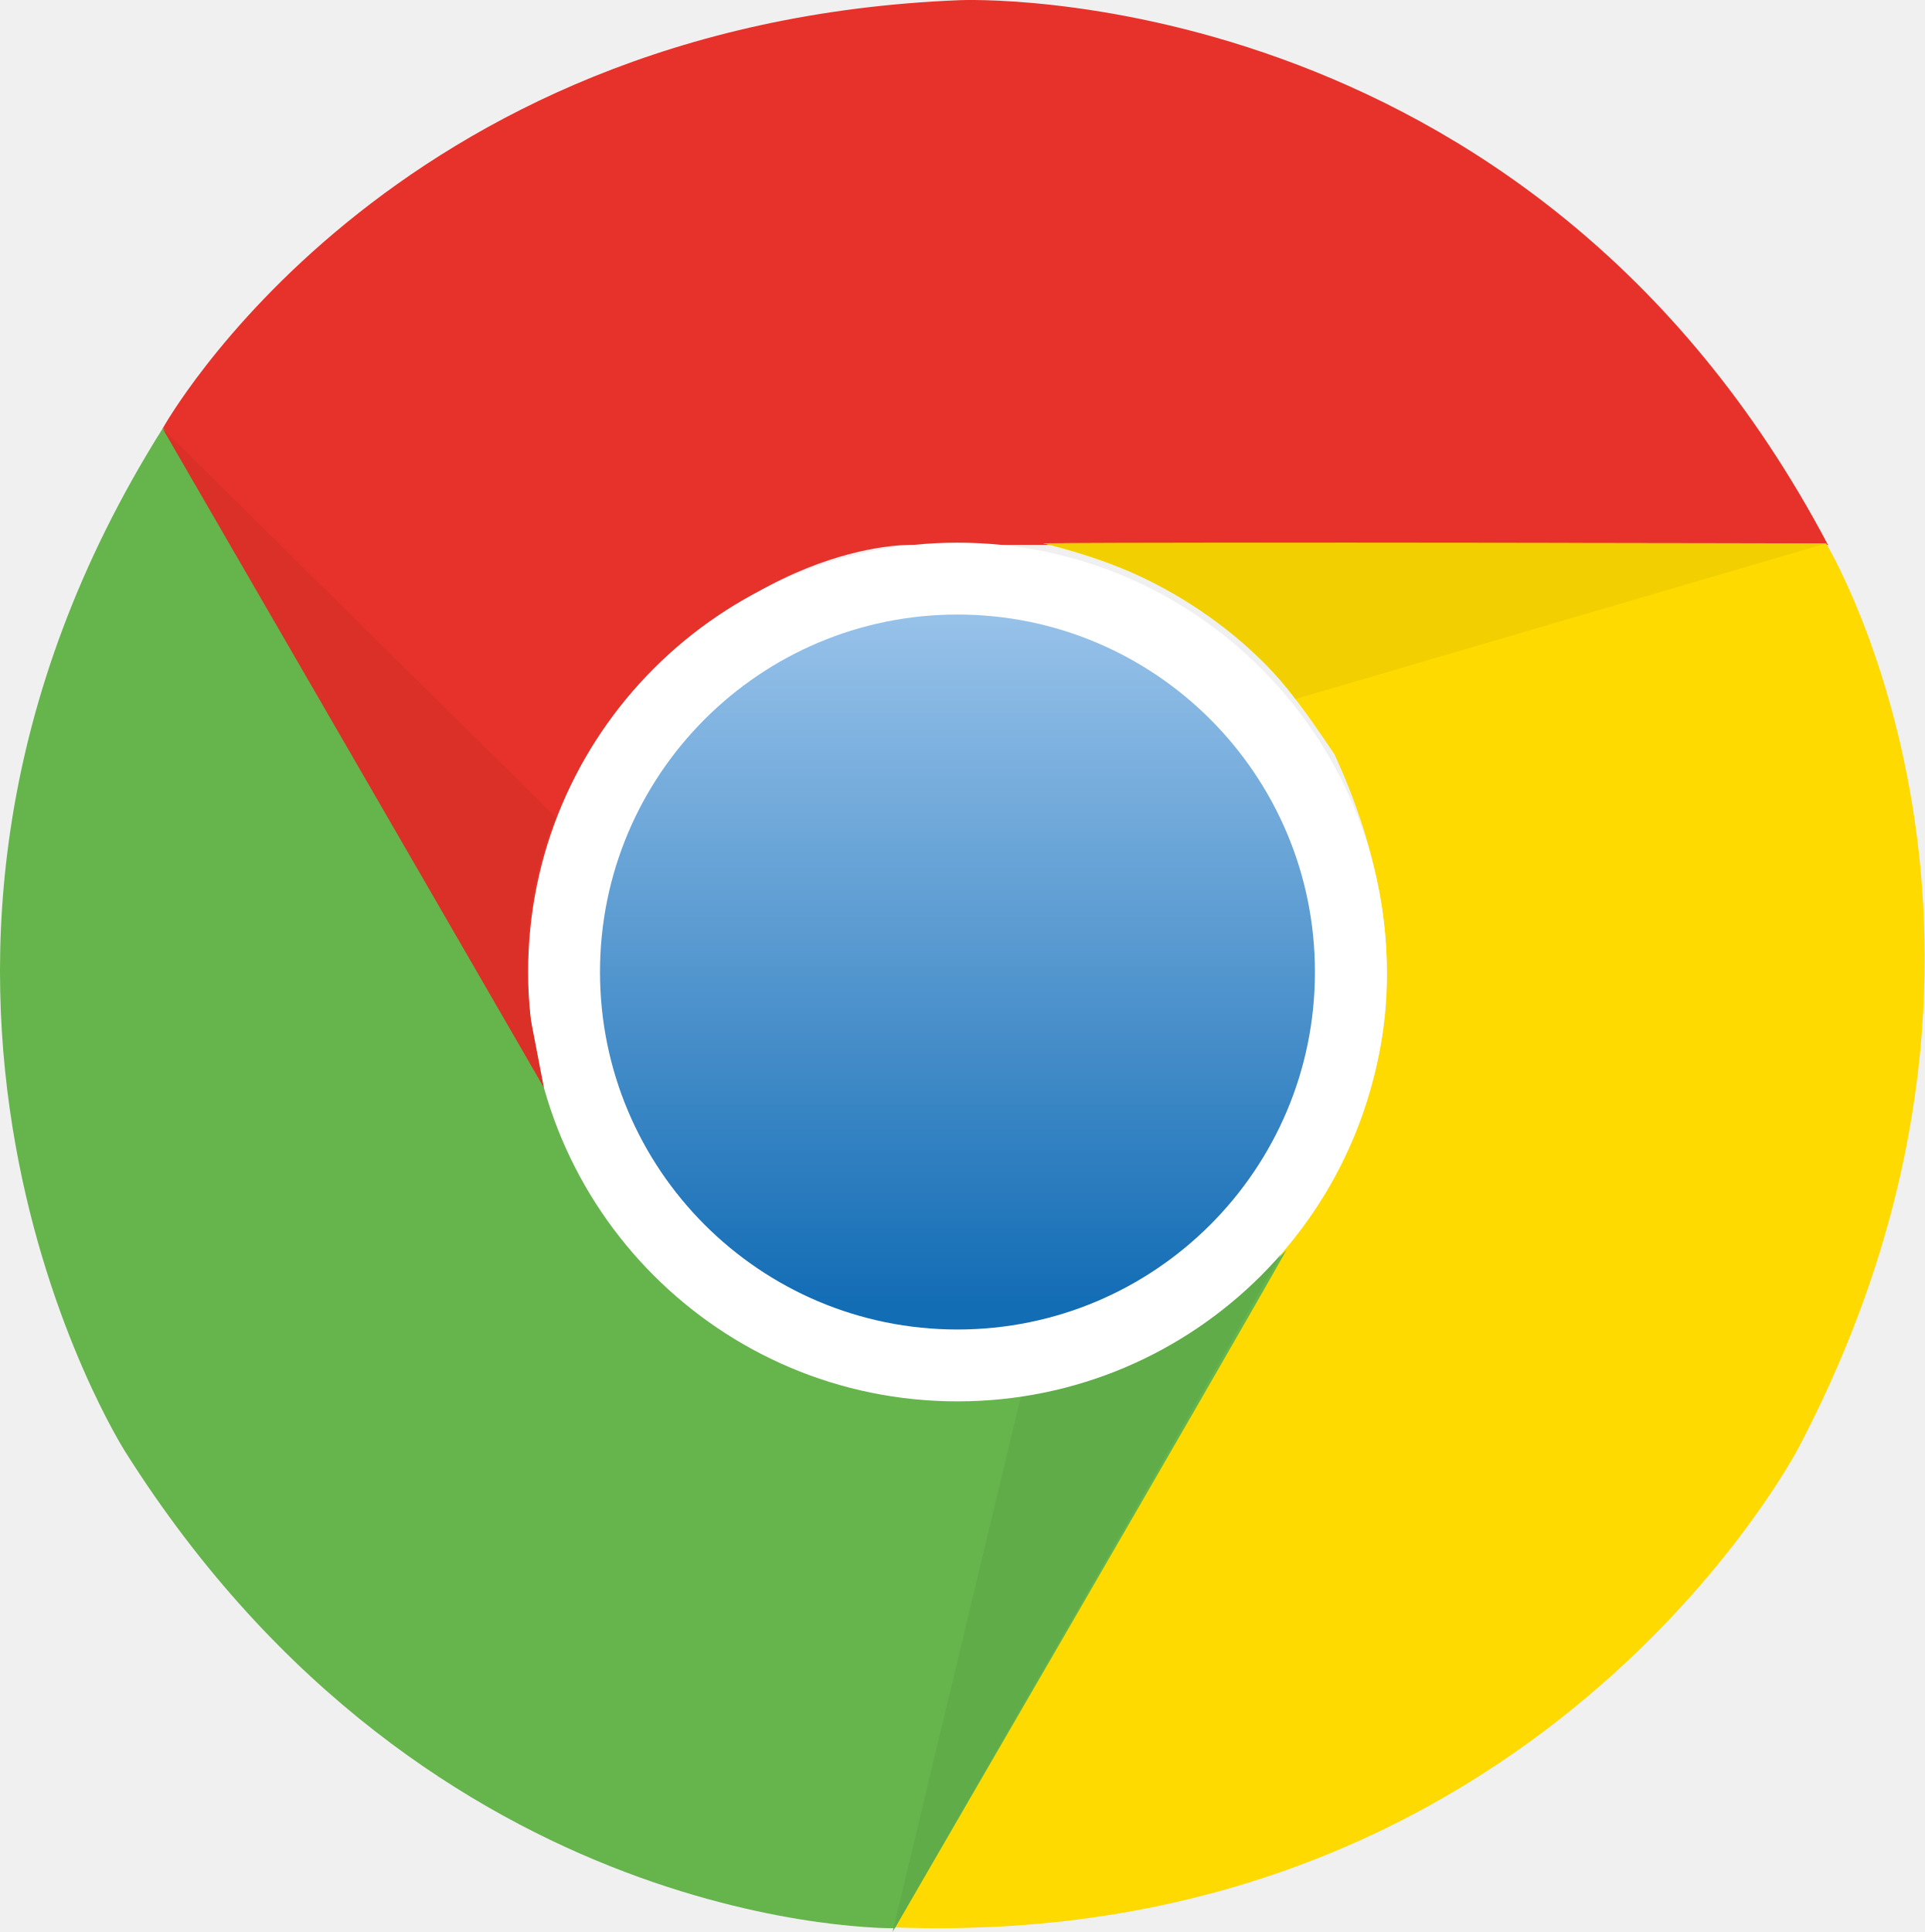
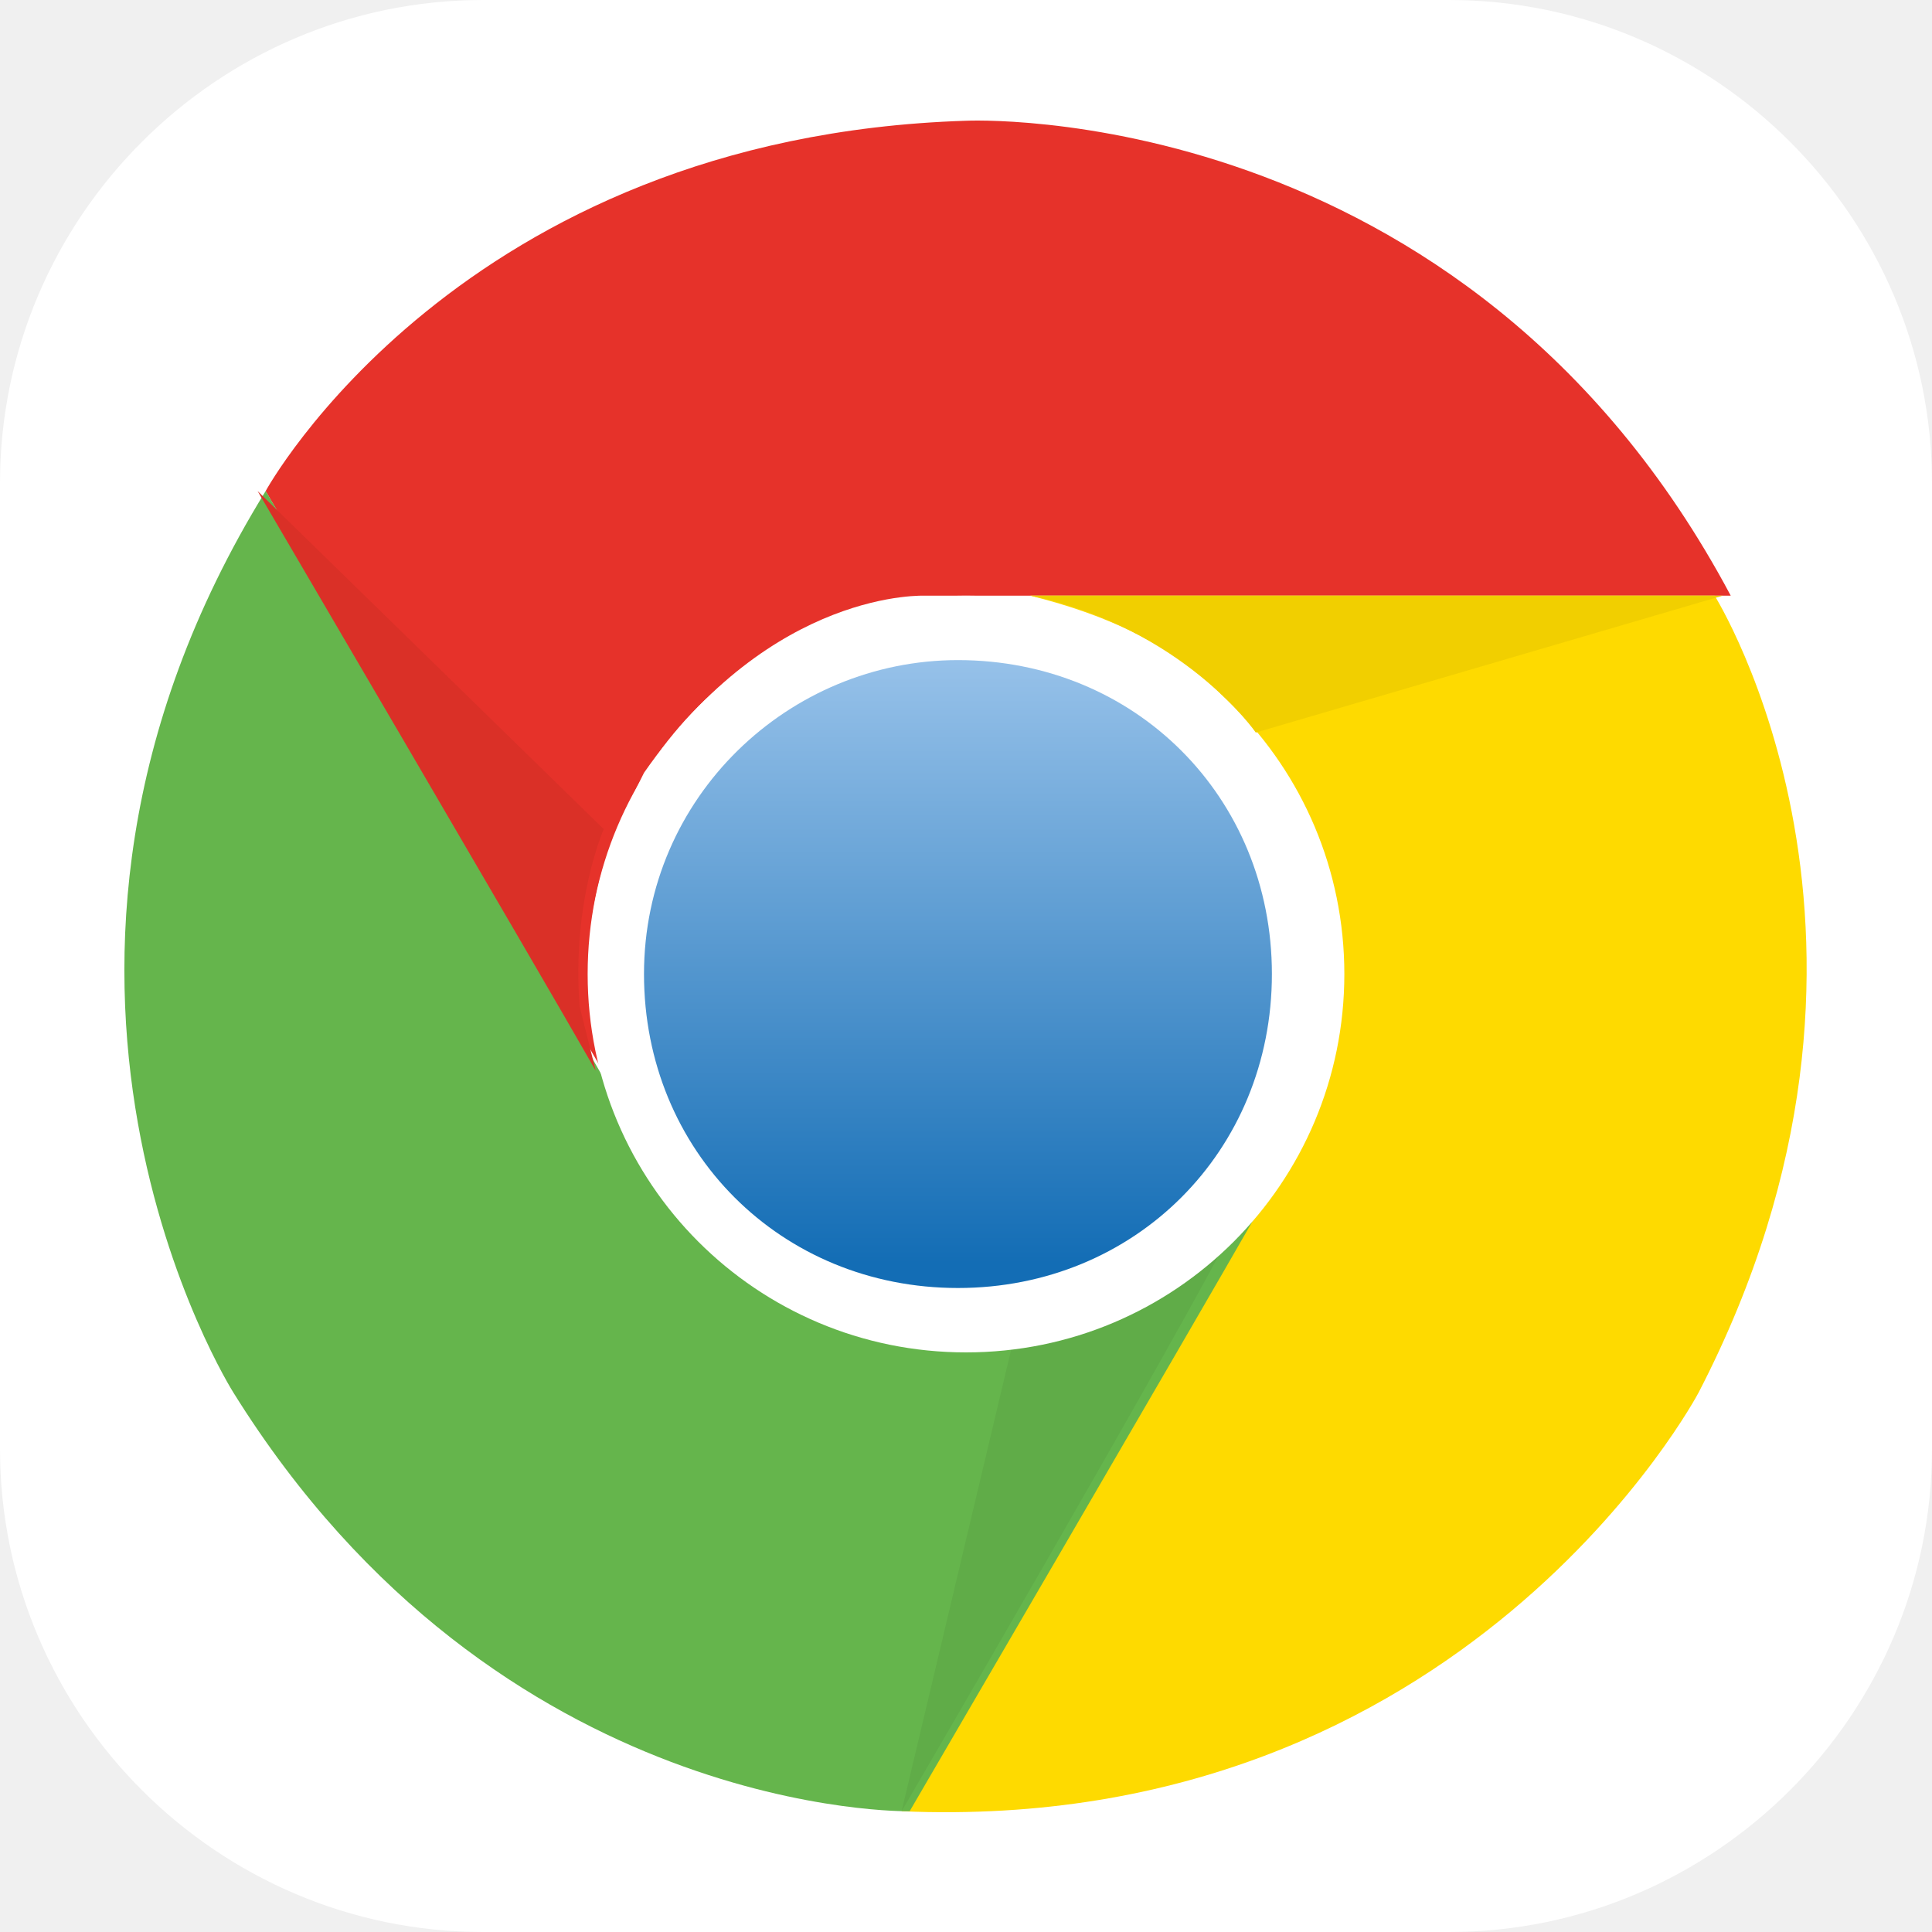
- <svg xmlns="http://www.w3.org/2000/svg" xmlns:xlink="http://www.w3.org/1999/xlink" version="1.1" id="Layer_1" x="0px" y="0px" viewBox="0 0 435.817 437.46" enable-background="new 0 0 435.817 437.46" xml:space="preserve">
-   <g>
-     <defs>
-       <rect id="SVGID_1_" width="435.817" height="437.46" />
-     </defs>
-     <clipPath id="SVGID_2_">
-       <use xlink:href="#SVGID_1_" overflow="visible" />
-     </clipPath>
-     <path clip-path="url(#SVGID_2_)" fill="#E6322A" d="M217.342,0.039c0,0,128.477-5.783,196.57,123.337H206.417   c0,0-39.186-1.289-72.592,46.256c-9.633,19.915-19.91,40.472-8.348,80.937c-16.703-28.26-88.652-153.53-88.652-153.53   S87.579,5.176,217.342,0.039" />
-     <path clip-path="url(#SVGID_2_)" fill="#FEDA00" d="M407.223,327.869c0,0-59.247,114.143-205.118,108.533   c17.995-31.147,103.772-179.68,103.772-179.68s20.709-33.289-3.744-85.991c-12.43-18.305-25.09-37.486-65.919-47.714   c32.836-0.325,177.285,0.021,177.285,0.021S467.667,212.929,407.223,327.869" />
-     <path clip-path="url(#SVGID_2_)" fill="#65B54C" d="M28.373,328.737c0,0-69.223-108.394,8.579-231.908   c17.98,31.16,103.711,179.721,103.711,179.721s18.469,34.578,76.341,39.755c22.06-1.609,45.007-2.982,74.28-33.222   c-16.139,28.593-88.673,153.52-88.673,153.52S97.682,438.559,28.373,328.737" />
-     <path clip-path="url(#SVGID_2_)" fill="#60AC48" d="M202.105,437.46l29.186-121.792c0,0,32.091-2.505,58.983-32.017   C273.581,313.016,202.105,437.46,202.105,437.46" />
-     <path clip-path="url(#SVGID_2_)" fill="#FFFFFF" d="M119.59,220.092c0-53.69,43.52-97.215,97.215-97.215   c53.69,0,97.214,43.525,97.214,97.215c0,53.694-43.524,97.218-97.214,97.218C163.11,317.31,119.59,273.786,119.59,220.092" />
+ <svg xmlns="http://www.w3.org/2000/svg" xmlns:xlink="http://www.w3.org/1999/xlink" version="1.1" x="0px" y="0px" viewBox="0 0 24 24" enable-background="new 0 0 24 24" xml:space="preserve">
+   <g id="Layer_1">
+     <path fill="#FFFFFF" d="M6,0h12c3.3,0,6,2.7,6,6v12c0,3.3-2.7,6-6,6H6c-3.3,0-6-2.7-6-6V6C0,2.7,2.7,0,6,0z" />
  </g>
-   <g>
-     <defs>
-       <path id="SVGID_3_" d="M135.86,220.092c0,44.703,36.238,80.945,80.945,80.945c44.699,0,80.941-36.242,80.941-80.945    c0-44.702-36.242-80.941-80.941-80.941C172.098,139.151,135.86,175.39,135.86,220.092" />
-     </defs>
-     <clipPath id="SVGID_4_">
-       <use xlink:href="#SVGID_3_" overflow="visible" />
-     </clipPath>
-     <linearGradient id="SVGID_5_" gradientUnits="userSpaceOnUse" x1="0" y1="437.46" x2="1" y2="437.46" gradientTransform="matrix(0 155.8978 155.8978 0 -67982.25 140.295)">
-       <stop offset="0" style="stop-color:#96C1E9" />
-       <stop offset="1" style="stop-color:#136DB5" />
-     </linearGradient>
-     <rect x="135.86" y="139.151" clip-path="url(#SVGID_4_)" fill="url(#SVGID_5_)" width="161.886" height="161.886" />
-   </g>
-   <g>
-     <defs>
-       <rect id="SVGID_6_" width="435.817" height="437.46" />
-     </defs>
-     <clipPath id="SVGID_7_">
-       <use xlink:href="#SVGID_6_" overflow="visible" />
-     </clipPath>
-     <path clip-path="url(#SVGID_7_)" fill="#F1CF00" d="M413.5,123.038l-120.182,35.237c0,0-18.123-26.595-57.103-35.258   C269.989,122.902,413.5,123.038,413.5,123.038" />
-     <path clip-path="url(#SVGID_7_)" fill="#DA3027" d="M123.137,246.196c-16.89-29.249-86.31-149.16-86.31-149.16l89.03,88.07   c0,0-9.15,18.82-5.68,45.7L123.137,246.196z" />
+   <g id="Layer_2">
+     <g>
+       <g>
+         <defs>
+           <rect id="SVGID_1_" x="1.5" y="1.5" width="21" height="21.1" />
+         </defs>
+         <clipPath id="SVGID_2_">
+           <use xlink:href="#SVGID_1_" overflow="visible" />
+         </clipPath>
+         <path clip-path="url(#SVGID_2_)" fill="#E6322A" d="M12,1.5c0,0,6.2-0.3,9.5,5.9h-10c0,0-1.9-0.1-3.5,2.2c-0.5,1-1,2-0.4,3.9     c-0.8-1.4-4.3-7.4-4.3-7.4S5.7,1.7,12,1.5" />
+       </g>
+       <g>
+         <defs>
+           <rect id="SVGID_3_" x="1.5" y="1.5" width="21" height="21.1" />
+         </defs>
+         <clipPath id="SVGID_4_">
+           <use xlink:href="#SVGID_3_" overflow="visible" />
+         </clipPath>
+         <path clip-path="url(#SVGID_4_)" fill="#FEDA00" d="M21.1,17.3c0,0-2.9,5.5-9.9,5.2c0.9-1.5,5-8.7,5-8.7s1-1.6-0.2-4.1     c-0.6-0.9-1.2-1.8-3.2-2.3c1.6,0,8.5,0,8.5,0S24,11.7,21.1,17.3" />
+       </g>
+       <g>
+         <defs>
+           <rect id="SVGID_5_" x="1.5" y="1.5" width="21" height="21.1" />
+         </defs>
+         <clipPath id="SVGID_6_">
+           <use xlink:href="#SVGID_5_" overflow="visible" />
+         </clipPath>
+         <path clip-path="url(#SVGID_6_)" fill="#65B54C" d="M2.9,17.3c0,0-3.3-5.2,0.4-11.2c0.9,1.5,5,8.7,5,8.7s0.9,1.7,3.7,1.9     c1.1-0.1,2.2-0.1,3.6-1.6c-0.8,1.4-4.3,7.4-4.3,7.4S6.2,22.6,2.9,17.3" />
+       </g>
+       <g>
+         <defs>
+           <rect id="SVGID_7_" x="1.5" y="1.5" width="21" height="21.1" />
+         </defs>
+         <clipPath id="SVGID_8_">
+           <use xlink:href="#SVGID_7_" overflow="visible" />
+         </clipPath>
+         <path clip-path="url(#SVGID_8_)" fill="#60AC48" d="M11.2,22.5l1.4-5.9c0,0,1.5-0.1,2.8-1.5C14.7,16.5,11.2,22.5,11.2,22.5" />
+       </g>
+       <g>
+         <defs>
+           <rect id="SVGID_9_" x="1.5" y="1.5" width="21" height="21.1" />
+         </defs>
+         <clipPath id="SVGID_10_">
+           <use xlink:href="#SVGID_9_" overflow="visible" />
+         </clipPath>
+         <path clip-path="url(#SVGID_10_)" fill="#FFFFFF" d="M7.3,12.1c0-2.6,2.1-4.7,4.7-4.7c2.6,0,4.7,2.1,4.7,4.7     c0,2.6-2.1,4.7-4.7,4.7C9.4,16.8,7.3,14.7,7.3,12.1" />
+       </g>
+     </g>
+     <g>
+       <g>
+         <defs>
+           <path id="SVGID_11_" d="M8,12.1c0,2.2,1.7,3.9,3.9,3.9c2.2,0,3.9-1.7,3.9-3.9c0-2.2-1.7-3.9-3.9-3.9C9.8,8.2,8,9.9,8,12.1" />
+         </defs>
+         <clipPath id="SVGID_12_">
+           <use xlink:href="#SVGID_11_" overflow="visible" />
+         </clipPath>
+         <linearGradient id="SVGID_13_" gradientUnits="userSpaceOnUse" x1="6.123014e-02" y1="-413.461" x2="0.94" y2="-413.461" gradientTransform="matrix(0 8.5529 -8.5529 0 -3524.339 7.6969)">
+           <stop offset="0" style="stop-color:#96C1E9" />
+           <stop offset="1" style="stop-color:#136DB5" />
+         </linearGradient>
+         <rect x="8" y="8.2" clip-path="url(#SVGID_12_)" fill="url(#SVGID_13_)" width="7.8" height="7.8" />
+       </g>
+     </g>
+     <g>
+       <g>
+         <defs>
+           <rect id="SVGID_14_" x="1.5" y="1.5" width="21" height="21.1" />
+         </defs>
+         <clipPath id="SVGID_15_">
+           <use xlink:href="#SVGID_14_" overflow="visible" />
+         </clipPath>
+         <path clip-path="url(#SVGID_15_)" fill="#F1CF00" d="M21.4,7.4l-5.8,1.7c0,0-0.9-1.3-2.8-1.7C14.5,7.4,21.4,7.4,21.4,7.4" />
+       </g>
+       <g>
+         <defs>
+           <rect id="SVGID_16_" x="1.5" y="1.5" width="21" height="21.1" />
+         </defs>
+         <clipPath id="SVGID_17_">
+           <use xlink:href="#SVGID_16_" overflow="visible" />
+         </clipPath>
+         <path clip-path="url(#SVGID_17_)" fill="#DA3027" d="M7.4,13.3c-0.8-1.4-4.2-7.2-4.2-7.2l4.3,4.2c0,0-0.4,0.9-0.3,2.2L7.4,13.3z" />
+       </g>
+     </g>
  </g>
</svg>
